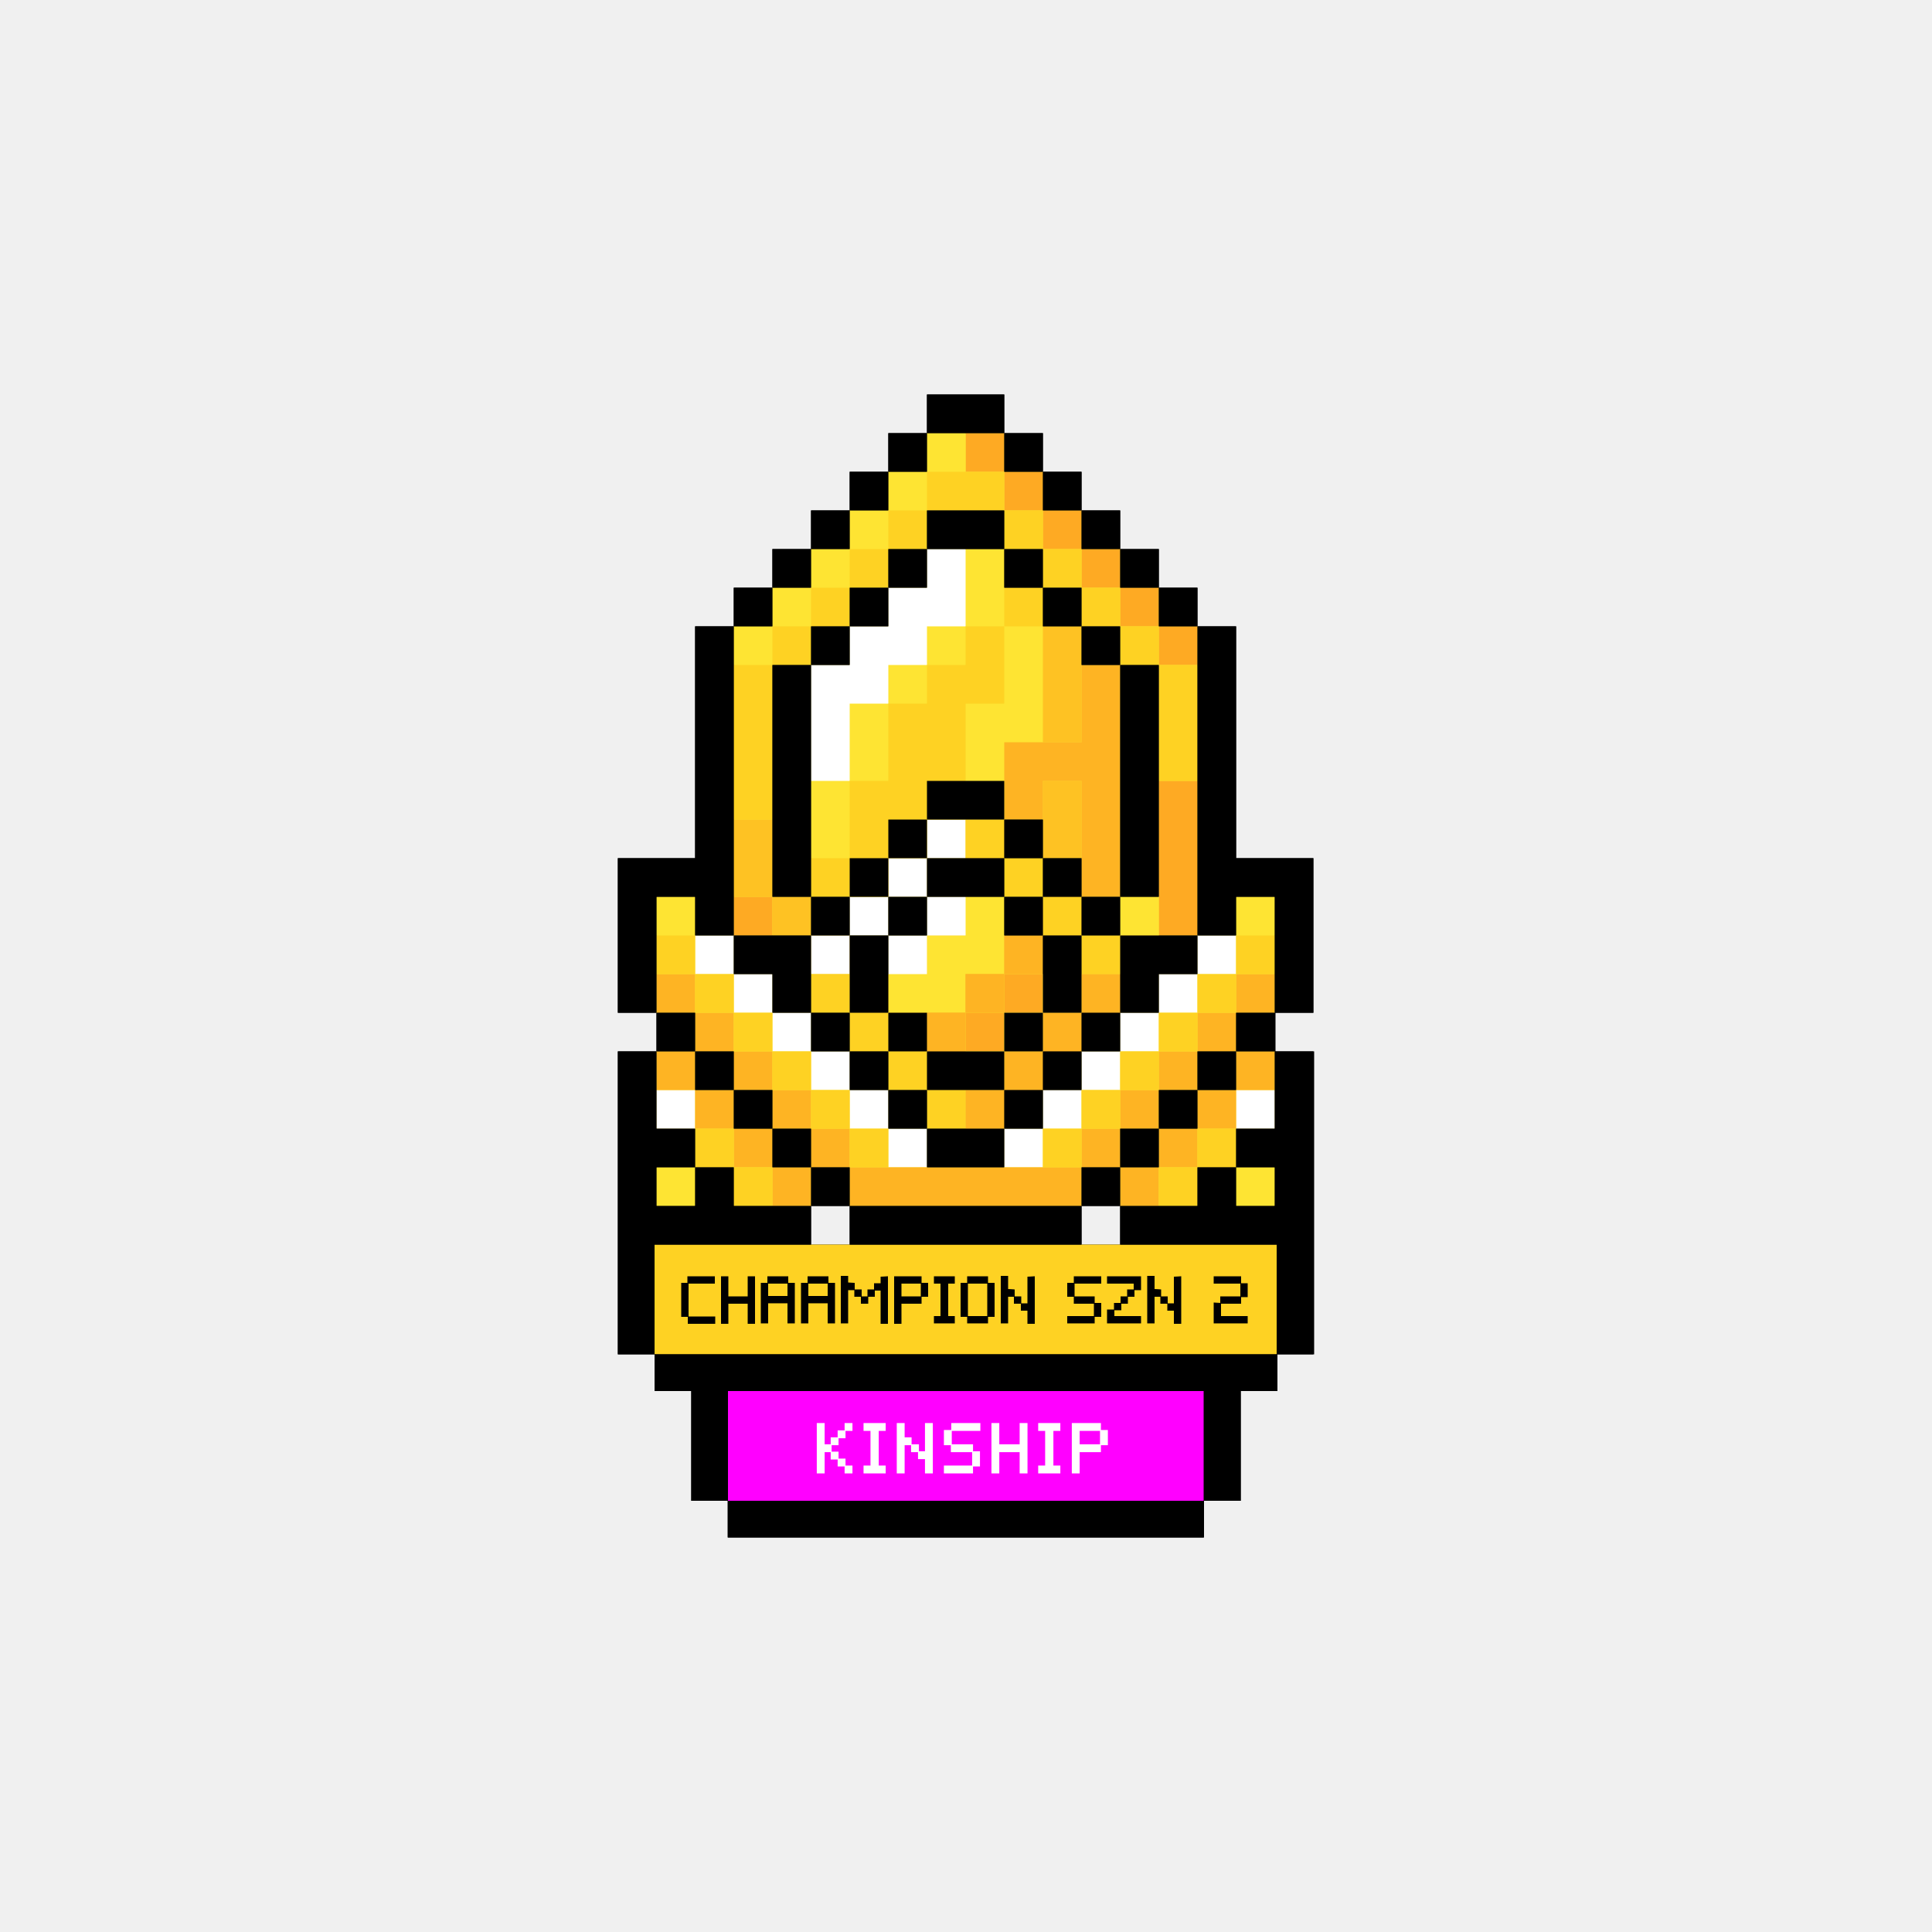
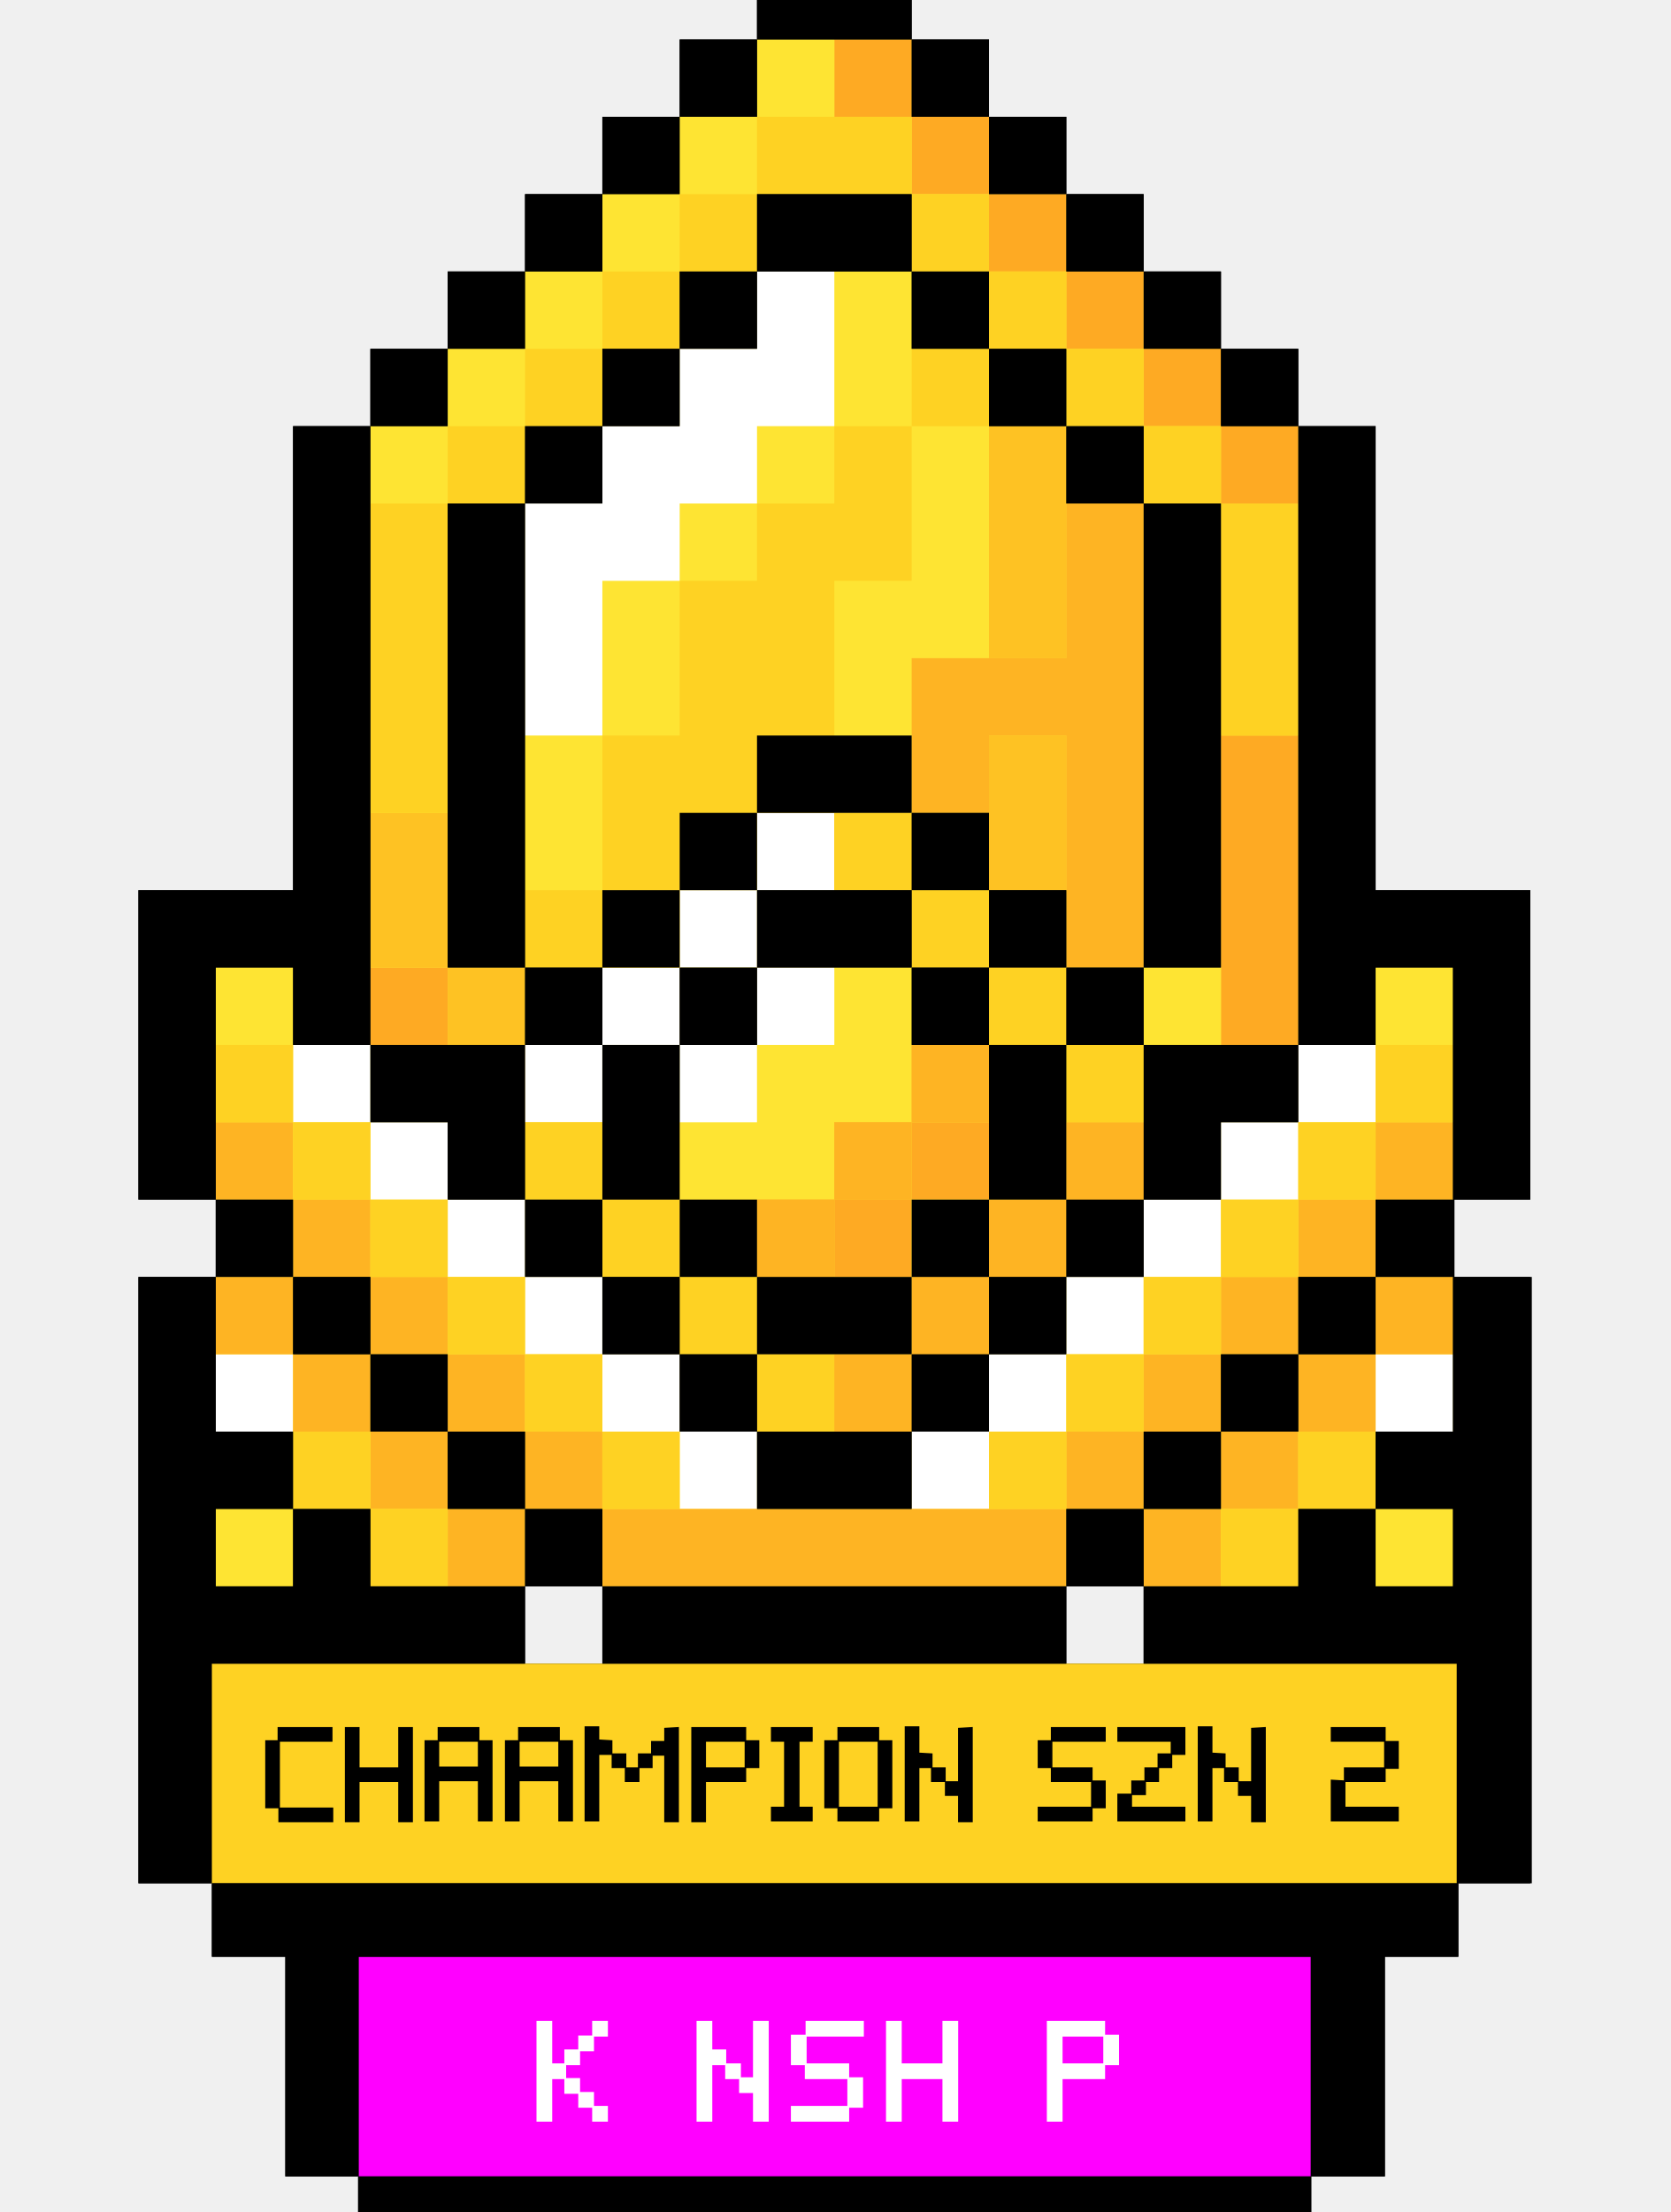
- <svg xmlns="http://www.w3.org/2000/svg" viewBox="0 0 500 500">
-   <style>.AJ{stroke-miterlimit:10}</style>
-   <path d="M339.9 262.1v-40h-20v-60h-10v-10h-10v-10h-10v-10h-10v-10h-10v-10h-10v-10h-20v10h-10v10h-10v10h-10v10h-10v10h-10v10h-10v60h-20v40h10v10h-10v78.4h9.5v9.5h9.5v28.4h9.5v9.5h123.2v-9.5h9.5V360h9.5v-9.5h9.5v-78.4h-10v-10h9.8zm-120 60h-10v-10h10v10zm70 0h-10v-10h10v10z" />
-   <g fill="#fee433">
-     <path d="M319.9 232.1v10h-10v10h-10v10h-10v10h-10v10h-10v10h-10v10h-20v-10h-10v-10h-10v-10h-10v-10h-10v-10h-10v-10h-10v-10h-10v30h10v10h10v10h10v10h10v10h10v10h60v-10h10v-10h10v-10h10v-10h10v-10h10v-30h-10 0zm-150 70h10v10h-10z" />
-     <path d="M319.9 302.1h10v10h-10zm-110-60v-10h-10v-60h10v-10h10v-10h10v-10h10v-10h20v10h10v10h10v10h10v10h10v60h-10v10h-10v10h-10v-10h-10v-10h-20v10h-10v10h-10v-10h-10v20h10v10h10v10h10v10h20v-10h10v-10h10v-10h10v-10h10v-10h10v-80h-10v-10h-10v-10h-10v-10h-10v-10h-10v-10h-20v10h-10v10h-10v10h-10v10h-10v10h-10v80h20z" />
-     <path d="M219.9 242.1h10v-10h10v-10h20v-10h10v10h10v10h10v-60h-10v-10h-10v-10h-10v-10h-20v10h-10v10h-10v10h-10v60h10v10h0zm-20 50h-10v-10h-10v-10h-10v20h10v10h10v10h20v-10h-10v-10z" />
-     <path d="M309.9 282.1v10h-10v10h-10v10h20v-10h10v-10h10v-20h-10v10h-10zm-40-50h10v10h-10z" />
-     <path d="M259.9 222.1h10v10h-10z" />
-   </g>
-   <path d="M249.9 212.1h10v10h-10zm-10 30v10 10h10v-10h10v-10h-10zm30-10h10v10h-10z" fill="#feb423" />
-   <g fill="#feaa23">
-     <path d="M249.9 112.1h10v10h-10z" />
-     <path d="M259.9 122.1h10v10h-10z" />
-     <path d="M269.9 132.1h10v10h-10z" />
-     <path d="M279.9 142.1h10v10h-10z" />
-     <path d="M289.9 152.1h10v10h-10z" />
-     <path d="M299.9 162.1h10v10h-10zm0 50v30h10v-40h-10v10z" />
-     <path d="M189.9 232.1h10v10h-10zm100 10h10v10h-10z" />
-     <path d="M279.9 252.1h10v10h-10z" />
-     <path d="M269.9 262.1h10v10h-10z" />
-     <path d="M259.9 272.1h10v10h-10z" />
-     <path d="M249.9 282.1h10v10h-10zm0-20h10v10h-10z" />
-     <path d="M259.9 252.1h10v10h-10z" />
-   </g>
-   <g fill="#fee433">
-     <path d="M229.9 192.1v-10h-10v20h10v-10z" />
-     <path d="M209.9 212.1v10h10v-20h-10v10zm20-40h10v10h-10zm0 50h10v10h-10z" />
-     <path d="M239.9 212.1h10v10h-10z" />
-     <path d="M259.9 182.1h-10v30h10v-20h10v-30h-10v20zm-20-20h10v10h-10z" />
-     <path d="M259.9 152.1v-10h-10v20h10v-10zm-20-40h10v10h-10z" />
-     <path d="M229.9 122.1h10v10h-10z" />
-     <path d="M219.9 132.1h10v10h-10z" />
-     <path d="M209.9 142.1h10v10h-10z" />
-     <path d="M199.9 152.1h10v10h-10z" />
-     <path d="M189.9 162.1h10v10h-10zm100 70h10v10h-10z" />
-     <path d="M279.9 242.1h10v10h-10z" />
-     <path d="M269.9 252.1h10v10h-10z" />
-     <path d="M259.9 262.1h10v10h-10z" />
-     <path d="M249.9 272.1h10v10h-10zm70-40h10v10h-10zm-70 20h10v-20h-10v10h-10v10h-10v10h20v-10zm-80 50h10v10h-10zm150 0h10v10h-10zm-150-70h10v10h-10z" />
-   </g>
-   <g fill="#fec223">
-     <path d="M269.9 162.1v30h10v-30h-10zm0 40h10v20h-10zm-70 10h-10v20h10v-20z" />
-     <path d="M199.9 232.1h10v10h-10z" />
-     <path d="M209.9 242.1h10v10h-10z" />
-     <path d="M219.9 252.1h10v10h-10z" />
-     <path d="M229.9 262.1v10h10v10h10v-20h-20z" />
-     <path d="M249.9 252.1h10v10h-10z" />
-   </g>
-   <g fill="#fff">
-     <path d="M239.9 152.1h-10v10h-10v10h-10v10 10 10h10v-10-10h10v-10h10v-10h10v-10-10h-10zm20 140h10v10h-10z" />
-     <path d="M269.9 282.1h10v10h-10z" />
-     <path d="M279.9 272.1h10v10h-10z" />
-     <path d="M289.9 262.1h10v10h-10z" />
-     <path d="M299.9 252.1h10v10h-10z" />
-     <path d="M309.9 242.1h10v10h-10zm-140 40h10v10h-10zm150 0h10v10h-10zm-90 10h10v10h-10z" />
-     <path d="M219.9 282.1h10v10h-10z" />
-     <path d="M209.9 272.1h10v10h-10z" />
-     <path d="M199.9 262.1h10v10h-10z" />
-     <path d="M189.9 252.1h10v10h-10zm50-20h10v10h-10zm0-20h10v10h-10z" />
-     <path d="M229.9 222.1h10v10h-10zm0 20h10v10h-10zm-20 0h10v10h-10z" />
-     <path d="M219.9 232.1h10v10h-10zm-40 10h10v10h-10z" />
-   </g>
-   <g fill="#feb423">
-     <path d="M239.9 262.1h10v10h-10zm30-60h10v30h10v-60h-10v20h-20v20h10v-10z" />
-     <path d="M249.9 252.1h10v10h-10z" />
-     <path d="M259.9 242.1h10v10h-10zm0 60h-40v10h60v-10h-20zm0-30h10v10h-10z" />
-     <path d="M249.9 282.1h10v10h-10zm20-20h10v10h-10zm10 30h10v10h-10zm30-30h10v10h-10z" />
-     <path d="M319.9 252.1h10v10h-10zm-30 30h10v10h-10z" />
-     <path d="M299.9 272.1h10v10h-10zm-120 10h10v10h-10z" />
-     <path d="M169.9 272.1h10v10h-10zm30 30h10v10h-10z" />
-     <path d="M189.9 292.1h10v10h-10zm120-10h10v10h-10z" />
-     <path d="M319.9 272.1h10v10h-10zm-30 30h10v10h-10z" />
-     <path d="M299.9 292.1h10v10h-10zm-20-40h10v10h-10zm-70 40h10v10h-10zm-30-30h10v10h-10z" />
-     <path d="M169.9 252.1h10v10h-10zm30 30h10v10h-10z" />
-     <path d="M189.9 272.1h10v10h-10z" />
-   </g>
-   <path d="M188.3 360v28.4h123.2V360H188.3z" fill="#f0f" />
-   <g fill="#fed223">
-     <path d="M249.9 172.1h-10v10h-10v20h-10v20h-10v10h20v-10h10v-10h10v-30h10v-20h-10v10z" />
-     <path d="M259.9 152.1h10v10h-10zm0-20v-10h-20v10h20z" />
-     <path d="M259.9 132.1h10v10h-10z" />
-     <path d="M269.9 142.1h10v10h-10z" />
-     <path d="M279.9 152.1h10v10h-10z" />
-     <path d="M289.9 162.1h10v10h-10z" />
-     <path d="M299.9 192.1v10h10v-30h-10v20zm-100 10v-30h-10v40h10v-10zm30-70h10v10h-10z" />
-     <path d="M219.9 142.1h10v10h-10z" />
-     <path d="M209.9 152.1h10v10h-10z" />
-     <path d="M199.9 162.1h10v10h-10zm70 130h10v10h-10z" />
-     <path d="M239.9 282.1h10v10h-10zm40 0h10v10h-10zm30-30h10v10h-10z" />
-     <path d="M319.9 242.1h10v10h-10zm-30 30h10v10h-10z" />
-     <path d="M299.9 262.1h10v10h-10zm-120 30h10v10h-10z" />
-     <path d="M189.9 302.1h10v10h-10zm120-10h10v10h-10z" />
-     <path d="M299.9 302.1h10v10h-10zm-80-10h10v10h-10zm10-20h10v10h-10zm20-60h10v10h-10zm20 20h10v10h-10z" />
-     <path d="M259.9 222.1h10v10h-10zm-50 30h10v10h-10z" />
-     <path d="M279.9 242.1h10v10h-10zm-60 20h10v10h-10zm-10 20h10v10h-10zm-30-30h10v10h-10z" />
-     <path d="M169.9 242.1h10v10h-10zm30 30h10v10h-10z" />
-     <path d="M189.9 262.1h10v10h-10zm131 60H169.3v28.4h161.1v-28.4h-9.5z" />
-   </g>
-   <path d="M259.9 112.1v-10h-20v10h20z" />
-   <path d="M259.9 112.1h10v10h-10z" />
-   <path d="M269.9 122.1h10v10h-10z" />
-   <path d="M279.9 132.1h10v10h-10z" />
-   <path d="M289.9 142.1h10v10h-10z" />
-   <path d="M299.9 152.1h10v10h-10zm-70-40h10v10h-10z" />
-   <path d="M219.9 122.1h10v10h-10z" />
-   <path d="M209.9 132.1h10v10h-10z" />
-   <path d="M199.9 142.1h10v10h-10z" />
-   <path d="M189.9 152.1h10v10h-10zm100 40v40h10v-60h-10v20zm-80 20v-40h-10v60h10v-20zm50-70v-10h-20v10h20z" />
-   <path d="M229.9 142.1h10v10h-10zm30 0h10v10h-10z" />
-   <path d="M269.9 152.1h10v10h-10z" />
-   <path d="M279.9 162.1h10v10h-10zm-60-10h10v10h-10z" />
-   <path d="M209.9 162.1h10v10h-10zm30 130v10h20v-10h-20zm20-80v-10h-20v10h20zm-20 60v10h20v-10h-20z" />
-   <path d="M259.9 262.1h10v10h-10zm0-50h10v10h-10zm20 20h10v10h-10z" />
-   <path d="M289.9 242.1v20h10v-10h10v-10h-20zm-20-20h10v10h-10zm50 40h10v10h-10z" />
-   <path d="M319.9 222.1v-60h-10v80h10v-10h10v30h10v-40h-20 0zm-40 40h10v10h-10z" />
-   <path d="M269.9 272.1h10v10h-10z" />
-   <path d="M259.9 282.1h10v10h-10zm-80-10h10v10h-10z" />
-   <path d="M189.9 282.1h10v10h-10z" />
-   <path d="M199.9 292.1h10v10h-10z" />
-   <path d="M209.9 302.1h10v10h-10z" />
-   <path d="M229.9 322.1h50v-10h-60v10h10zm80-50h10v10h-10z" />
-   <path d="M299.9 282.1h10v10h-10z" />
-   <path d="M289.9 292.1h10v10h-10z" />
-   <path d="M279.9 302.1h10v10h-10z" />
-   <path d="M329.9 292.1h-10v10h10v10h-10v-10h-10v10h-20v10h40.5v28.4h9.5v-78.4h-10v20zm-100-30h10v10h-10zm20-40h-10v10h20v-10h-10 0z" />
-   <path d="M259.9 232.1h10v10h-10zm-30 0h10v10h-10z" />
-   <path d="M269.9 252.1v10h10v-20h-10v10zm-40-10h-10v20h10v-20z" />
-   <path d="M229.9 212.1h10v10h-10zm-20 20h10v10h-10z" />
-   <path d="M209.9 242.1h-20v10h10v10h10v-20zm10-20h10v10h-10zm-50 40h10v10h-10z" />
-   <path d="M169.9 242.1v-10h10v10h10v-80h-10v60h-20v40h10v-20zm40 20h10v10h-10z" />
-   <path d="M219.9 272.1h10v10h-10z" />
-   <path d="M229.9 282.1h10v10h-10zm-60.5 49.5v-9.5h40.5v-10h-20v-10h-10v10h-10v-10h10v-10h-10v-20h-10v78.4h9.5v-18.9zm123.1 56.8H188.3v9.5h123.2v-9.5h-19z" />
-   <path d="M311.5 350.5H169.4v9.5h9.5v28.4h9.5V360h123.2v28.4h9.5V360h9.5v-9.5h-19.1z" />
-   <path d="M178.1 332.1v8.6h-1.7v-8.6h1.7zm6.8 0H178v-1.7h6.9v1.7zm-6.8 10.4v-1.7h6.9v1.7h-6.9zm17.2-12.1v12.1h-1.7v-5.2h-5.2v5.2h-1.7v-12.1h1.7v5.2h5.2v-5.2h1.7zm10.3 1.7v10.3h-1.7v-5.2h-5.2v5.2H197v-10.3h1.7v3.4h5.2v-3.4h1.7zm-1.7 0h-5.2v-1.7h5.2v1.7zm12.1 0v10.3h-1.7v-5.2h-5.2v5.2h-1.7v-10.3h1.7v3.4h5.2v-3.4h1.7zm-1.7 0h-5.2v-1.7h5.2v1.7zm6.8 0v1.7h-1.7v8.6h-1.7v-12.1h1.7v1.7l1.7.1h0zm1.8 1.7v1.7h-1.7v-1.7h1.7zm0 1.8h1.7v1.7h-1.7v-1.7zm1.7-1.8h1.7v1.7h-1.7v-1.7zm5.1-3.4v12.1H228v-8.6h-1.7v-1.7h1.7v-1.7l1.7-.1h0zm3.5 5.2h5.2v1.7h-5.2v5.2h-1.7v-12.1h6.9v1.7h-5.2v3.5h0zm6.9-3.5v3.4h-1.7v-3.4h1.7zm5.2 0v8.6h1.7v1.7h-5.2v-1.7h1.7v-8.6h-1.7v-1.7h5.2v1.7h-1.7zm5.1 0v8.6h-1.7v-8.6h1.7zm5.2 0h-5.2v-1.7h5.2v1.7zm-5.2 8.6h5.2v1.7h-5.2v-1.7zm6.9-8.6v8.6h-1.7v-8.6h1.7zm5.2 1.7v1.7h-1.7v6.9h-1.7v-12.1h1.7v3.4l1.7.1h0zm1.7 1.8v1.7h-1.7v-1.7h1.7zm3.5-5.2v12.1H266v-3.4h-1.7v-1.7h1.7v-6.9l1.7-.1h0zm10.3 1.7v3.4h-1.7v-3.4h1.7zm-1.7 8.6h6.9v1.7h-6.9v-1.7zm8.6-8.6H278v-1.7h6.9v1.7zm-6.9 5.2v-1.7h5.2v1.7H278zm5.2 3.4v-3.4h1.7v3.4h-1.7zm12-10.3v3.4h-1.7v-1.7h-6.9v-1.7h8.6 0zm-8.6 8.6h1.7v1.7h6.9v1.7h-8.6V339h0zm1.8-1.7h1.7v1.7h-1.7v-1.7zm1.7-1.7h1.7v1.7h-1.7v-1.7zm1.7-1.8h1.7v1.7h-1.7v-1.7zm8.6 0v1.7h-1.7v6.9H297v-12.1h1.7v3.4l1.7.1h0zm1.7 1.8v1.7h-1.7v-1.7h1.7zm3.5-5.2v12.1h-1.7v-3.4h-1.7v-1.7h1.7v-6.9l1.7-.1h0zm15.5 0v1.7h-6.9v-1.7h6.9zm-5.2 6.9v3.4h6.9v1.7h-8.6v-5.2l1.7.1h0zm5.2 0h-5.2v-1.7h5.2v1.7zm1.7-1.7h-1.7v-3.4h1.7v3.4z" stroke="#000" stroke-width=".199" class="AJ" />
-   <g fill="#fff" stroke="#fff" stroke-width=".234" class="AJ">
-     <path d="M215.1 373.9v1.8h-1.8v5.5h-1.8v-12.8h1.8v5.5h1.8zm1.8 0h-1.8v-1.8h1.8v1.8zm-1.8 3.7v-1.8h1.8v1.8h-1.8zm3.6-5.5h-1.8v-1.8h1.8v1.8zm-1.8 7.3v-1.8h1.8v1.8h-1.8zm3.6-9.2h-1.8v-1.8h1.8v1.8zm-1.8 11v-1.8h1.8v1.8h-1.8z" />
-     <use href="#B" />
-     <path d="M235.8 372.1v1.8H234v7.3h-1.8v-12.8h1.8v3.7h1.8zm1.9 1.8v1.8h-1.8v-1.8h1.8zm3.6-5.5v12.8h-1.8v-3.7h-1.8v-1.8h1.8v-7.3h1.8zm4.9 1.8v3.7h-1.8v-3.7h1.8zm-1.8 9.2h7.3v1.8h-7.3v-1.8zm9.2-9.2h-7.3v-1.8h7.3v1.8zm-7.4 5.5v-1.8h5.5v1.8h-5.5zm5.5 3.7v-3.7h1.8v3.7h-1.8zm14.1-11v12.8H264v-5.5h-5.5v5.5h-1.8v-12.8h1.8v5.5h5.5v-5.5h1.8z" />
-     <use href="#B" x="45.2" />
-     <path d="M279.3 373.9h5.5v1.8h-5.5v5.5h-1.8v-12.8h7.3v1.8h-5.5v3.7zm7.3-3.7v3.7h-1.8v-3.7h1.8z" />
+ <svg xmlns="http://www.w3.org/2000/svg" width="216" height="286" viewBox="0 0 216 286" fill="none">
+   <g clip-path="url(#clip0_1_2416)">
+     <path d="M197.9 155.1V115.1H177.9V55.1H167.9V45.1H157.9V35.1H147.9V25.1H137.9V15.1H127.9V5.1H117.9V-4.9H97.9V5.1H87.9V15.1H77.9V25.1H67.9V35.1H57.9V45.1H47.9V55.1H37.9V115.1H17.9V155.1H27.9V165.1H17.9V243.5H27.4V253H36.9V281.4H46.4V290.9H169.6V281.4H179.1V253H188.6V243.5H198.1V165.1H188.1V155.1H197.9ZM77.9 215.1H67.9V205.1H77.9V215.1ZM147.9 215.1H137.9V205.1H147.9V215.1Z" fill="black" />
+     <path d="M177.9 125.1V135.1H167.9V145.1H157.9V155.1H147.9V165.1H137.9V175.1H127.9V185.1H117.9V195.1H97.9V185.1H87.9V175.1H77.9V165.1H67.9V155.1H57.9V145.1H47.9V135.1H37.9V125.1H27.9V155.1H37.9V165.1H47.9V175.1H57.9V185.1H67.9V195.1H77.9V205.1H137.9V195.1H147.9V185.1H157.9V175.1H167.9V165.1H177.9V155.1H187.9V125.1H177.9V125.1ZM27.9 195.1H37.9V205.1H27.9V195.1Z" fill="#FEE433" />
+     <path d="M177.9 195.1H187.9V205.1H177.9V195.1ZM67.9 135.1V125.1H57.9V65.1H67.9V55.1H77.9V45.1H87.9V35.1H97.9V25.1H117.9V35.1H127.9V45.1H137.9V55.1H147.9V65.1H157.9V125.1H147.9V135.1H137.9V145.1H127.9V135.1H117.9V125.1H97.9V135.1H87.9V145.1H77.9V135.1H67.9V155.1H77.9V165.1H87.9V175.1H97.9V185.1H117.9V175.1H127.9V165.1H137.9V155.1H147.9V145.1H157.9V135.1H167.9V55.1H157.9V45.1H147.9V35.1H137.9V25.1H127.9V15.1H117.9V5.1H97.9V15.1H87.9V25.1H77.9V35.1H67.9V45.1H57.9V55.1H47.9V135.1H67.9Z" fill="#FEE433" />
+     <path d="M77.9 135.1H87.9V125.1H97.9V115.1H117.9V105.1H127.9V115.1H137.9V125.1H147.9V65.1H137.9V55.1H127.9V45.1H117.9V35.1H97.9V45.1H87.9V55.1H77.9V65.1H67.9V125.1H77.9V135.1V135.1ZM57.9 185.1H47.9V175.1H37.9V165.1H27.9V185.1H37.9V195.1H47.9V205.1H67.9V195.1H57.9V185.1Z" fill="#FEE433" />
+     <path d="M167.9 175.1V185.1H157.9V195.1H147.9V205.1H167.9V195.1H177.9V185.1H187.9V165.1H177.9V175.1H167.9ZM127.9 125.1H137.9V135.1H127.9V125.1Z" fill="#FEE433" />
+     <path d="M117.9 115.1H127.9V125.1H117.9V115.1Z" fill="#FEE433" />
+     <path d="M107.9 105.1H117.9V115.1H107.9V105.1ZM97.9 135.1V145.1V155.1H107.9V145.1H117.9V135.1H107.9H97.9ZM127.9 125.1H137.9V135.1H127.9V125.1Z" fill="#FEB423" />
+     <path d="M107.9 5.1H117.9V15.1H107.9V5.1Z" fill="#FEAA23" />
+     <path d="M117.9 15.1H127.9V25.1H117.9V15.1Z" fill="#FEAA23" />
+     <path d="M127.9 25.1H137.9V35.1H127.9V25.1Z" fill="#FEAA23" />
+     <path d="M137.9 35.1H147.9V45.1H137.9V35.1Z" fill="#FEAA23" />
+     <path d="M147.9 45.1H157.9V55.1H147.9V45.1Z" fill="#FEAA23" />
+     <path d="M157.9 55.1H167.9V65.1H157.9V55.1ZM157.9 105.1V135.1H167.9V95.1H157.9V105.1Z" fill="#FEAA23" />
+     <path d="M47.9 125.1H57.9V135.1H47.9V125.1ZM147.9 135.1H157.9V145.1H147.9V135.1Z" fill="#FEAA23" />
+     <path d="M137.9 145.1H147.9V155.1H137.9V145.1Z" fill="#FEAA23" />
+     <path d="M127.9 155.1H137.9V165.1H127.9V155.1Z" fill="#FEAA23" />
+     <path d="M117.9 165.1H127.9V175.1H117.9V165.1Z" fill="#FEAA23" />
+     <path d="M107.9 175.1H117.9V185.1H107.9V175.1ZM107.9 155.1H117.9V165.1H107.9V155.1Z" fill="#FEAA23" />
+     <path d="M117.9 145.1H127.9V155.1H117.9V145.1Z" fill="#FEAA23" />
+     <path d="M87.9 85.1V75.1H77.9V95.1H87.9V85.1Z" fill="#FEE433" />
+     <path d="M67.9 105.1V115.1H77.9V95.1H67.9V105.1ZM87.9 65.1H97.9V75.1H87.9V65.1ZM87.9 115.1H97.9V125.1H87.9V115.1Z" fill="#FEE433" />
+     <path d="M97.9 105.1H107.9V115.1H97.9V105.1Z" fill="#FEE433" />
+     <path d="M117.9 75.1H107.9V105.1H117.9V85.1H127.9V55.1H117.9V75.1ZM97.9 55.1H107.9V65.1H97.9V55.1Z" fill="#FEE433" />
+     <path d="M117.9 45.1V35.1H107.9V55.1H117.9V45.1ZM97.9 5.1H107.9V15.1H97.9V5.1Z" fill="#FEE433" />
+     <path d="M87.9 15.1H97.9V25.1H87.9V15.1Z" fill="#FEE433" />
+     <path d="M77.9 25.1H87.9V35.1H77.9V25.1Z" fill="#FEE433" />
+     <path d="M67.9 35.1H77.9V45.1H67.9V35.1Z" fill="#FEE433" />
+     <path d="M57.9 45.1H67.9V55.1H57.9V45.1Z" fill="#FEE433" />
+     <path d="M47.9 55.1H57.9V65.1H47.9V55.1ZM147.9 125.1H157.9V135.1H147.9V125.1Z" fill="#FEE433" />
+     <path d="M137.9 135.1H147.9V145.1H137.9V135.1Z" fill="#FEE433" />
+     <path d="M127.9 145.1H137.9V155.1H127.9V145.1Z" fill="#FEE433" />
+     <path d="M117.9 155.1H127.9V165.1H117.9V155.1Z" fill="#FEE433" />
+     <path d="M107.9 165.1H117.9V175.1H107.9V165.1ZM177.9 125.1H187.9V135.1H177.9V125.1ZM107.9 145.1H117.9V125.1H107.9V135.1H97.9V145.1H87.9V155.1H107.9V145.1ZM27.9 195.1H37.9V205.1H27.9V195.1ZM177.9 195.1H187.9V205.1H177.9V195.1ZM27.9 125.1H37.9V135.1H27.9V125.1Z" fill="#FEE433" />
+     <path d="M127.9 55.1V85.1H137.9V55.1H127.9ZM127.9 95.1H137.9V115.1H127.9V95.1ZM57.9 105.1H47.9V125.1H57.9V105.1Z" fill="#FEC223" />
+     <path d="M57.9 125.1H67.9V135.1H57.9V125.1Z" fill="#FEC223" />
+     <path d="M67.9 135.1H77.9V145.1H67.9V135.1Z" fill="#FEC223" />
+     <path d="M77.9 145.1H87.9V155.1H77.9V145.1Z" fill="#FEC223" />
+     <path d="M87.9 155.1V165.1H97.9V175.1H107.9V155.1H87.9Z" fill="#FEC223" />
+     <path d="M107.9 145.1H117.9V155.1H107.9V145.1Z" fill="#FEC223" />
+     <path d="M97.9 45.1H87.9V55.1H77.9V65.1H67.9V75.1V85.1V95.1H77.9V85.1V75.1H87.9V65.1H97.9V55.1H107.9V45.1V35.1H97.9V45.1ZM117.9 185.1H127.9V195.1H117.9V185.1Z" fill="white" />
+     <path d="M127.9 175.1H137.9V185.1H127.9V175.1Z" fill="white" />
+     <path d="M137.9 165.1H147.9V175.1H137.9V165.1Z" fill="white" />
+     <path d="M147.9 155.1H157.9V165.1H147.9V155.1Z" fill="white" />
+     <path d="M157.9 145.1H167.9V155.1H157.9V145.1Z" fill="white" />
+     <path d="M167.9 135.1H177.9V145.1H167.9V135.1ZM27.9 175.1H37.9V185.1H27.9V175.1ZM177.9 175.1H187.9V185.1H177.9V175.1ZM87.9 185.1H97.9V195.1H87.9V185.1Z" fill="white" />
+     <path d="M77.9 175.1H87.9V185.1H77.9V175.1Z" fill="white" />
+     <path d="M67.9 165.1H77.9V175.1H67.9V165.1Z" fill="white" />
+     <path d="M57.9 155.1H67.9V165.1H57.9V155.1Z" fill="white" />
+     <path d="M47.9 145.1H57.9V155.1H47.9V145.1ZM97.9 125.1H107.9V135.1H97.9V125.1ZM97.9 105.1H107.9V115.1H97.9V105.1Z" fill="white" />
+     <path d="M87.9 115.1H97.9V125.1H87.9V115.1ZM87.9 135.1H97.9V145.1H87.9V135.1ZM67.9 135.1H77.9V145.1H67.9V135.1Z" fill="white" />
+     <path d="M77.9 125.1H87.9V135.1H77.9V125.1ZM37.9 135.1H47.9V145.1H37.9V135.1Z" fill="white" />
+     <path d="M97.9 155.1H107.9V165.1H97.9V155.1ZM127.9 95.1H137.9V125.1H147.9V65.1H137.9V85.1H117.9V105.1H127.9V95.1Z" fill="#FEB423" />
+     <path d="M107.9 145.1H117.9V155.1H107.9V145.1Z" fill="#FEB423" />
+     <path d="M117.9 135.1H127.9V145.1H117.9V135.1ZM117.9 195.1H77.9V205.1H137.9V195.1H117.9ZM117.9 165.1H127.9V175.1H117.9V165.1Z" fill="#FEB423" />
+     <path d="M107.9 175.1H117.9V185.1H107.9V175.1ZM127.9 155.1H137.9V165.1H127.9V155.1ZM137.9 185.1H147.9V195.1H137.9V185.1ZM167.9 155.1H177.9V165.1H167.9V155.1Z" fill="#FEB423" />
+     <path d="M177.9 145.1H187.9V155.1H177.9V145.1ZM147.9 175.1H157.9V185.1H147.9V175.1Z" fill="#FEB423" />
+     <path d="M157.9 165.1H167.9V175.1H157.9V165.1ZM37.9 175.1H47.9V185.1H37.9V175.1Z" fill="#FEB423" />
+     <path d="M27.9 165.1H37.9V175.1H27.9V165.1ZM57.9 195.1H67.9V205.1H57.9V195.1Z" fill="#FEB423" />
+     <path d="M47.9 185.1H57.9V195.1H47.9V185.1ZM167.9 175.1H177.9V185.1H167.9V175.1Z" fill="#FEB423" />
+     <path d="M177.9 165.1H187.9V175.1H177.9V165.1ZM147.9 195.1H157.9V205.1H147.9V195.1Z" fill="#FEB423" />
+     <path d="M157.9 185.1H167.9V195.1H157.9V185.1ZM137.9 145.1H147.9V155.1H137.9V145.1ZM67.9 185.1H77.9V195.1H67.9V185.1ZM37.9 155.1H47.9V165.1H37.9V155.1Z" fill="#FEB423" />
+     <path d="M27.9 145.1H37.9V155.1H27.9V145.1ZM57.9 175.1H67.9V185.1H57.9V175.1Z" fill="#FEB423" />
+     <path d="M47.9 165.1H57.9V175.1H47.9V165.1Z" fill="#FEB423" />
+     <path d="M46.3 253V281.4H169.5V253H46.3Z" fill="#FF00FF" />
+     <path d="M107.9 65.1H97.9V75.1H87.9V95.1H77.9V115.1H67.9V125.1H87.9V115.1H97.9V105.1H107.9V75.1H117.9V55.1H107.9V65.1V65.1Z" fill="#FED223" />
+     <path d="M117.9 45.1H127.9V55.1H117.9V45.1ZM117.9 25.1V15.1H97.9V25.1H117.9Z" fill="#FED223" />
+     <path d="M117.9 25.1H127.9V35.1H117.9V25.1Z" fill="#FED223" />
+     <path d="M127.9 35.1H137.9V45.1H127.9V35.1Z" fill="#FED223" />
+     <path d="M137.9 45.1H147.9V55.1H137.9V45.1Z" fill="#FED223" />
+     <path d="M147.9 55.1H157.9V65.1H147.9V55.1Z" fill="#FED223" />
+     <path d="M157.9 85.1V95.1H167.9V65.1H157.9V85.1ZM57.9 95.1V65.1H47.9V105.1H57.9V95.1ZM87.9 25.1H97.9V35.1H87.9V25.1Z" fill="#FED223" />
+     <path d="M77.9 35.1H87.9V45.1H77.9V35.1Z" fill="#FED223" />
+     <path d="M67.9 45.1H77.9V55.1H67.9V45.1Z" fill="#FED223" />
+     <path d="M57.9 55.1H67.9V65.1H57.9V55.1ZM127.9 185.1H137.9V195.1H127.9V185.1Z" fill="#FED223" />
+     <path d="M97.9 175.1H107.9V185.1H97.9V175.1ZM137.9 175.1H147.9V185.1H137.9V175.1ZM167.9 145.1H177.9V155.1H167.9V145.1Z" fill="#FED223" />
+     <path d="M177.9 135.1H187.9V145.1H177.9V135.1ZM147.9 165.1H157.9V175.1H147.9V165.1Z" fill="#FED223" />
+     <path d="M157.9 155.1H167.9V165.1H157.9V155.1ZM37.9 185.1H47.9V195.1H37.9V185.1Z" fill="#FED223" />
+     <path d="M47.9 195.1H57.9V205.1H47.9V195.1ZM167.9 185.1H177.9V195.1H167.9V185.1Z" fill="#FED223" />
+     <path d="M157.9 195.1H167.9V205.1H157.9V195.1ZM77.9 185.1H87.9V195.1H77.9V185.1ZM87.9 165.1H97.9V175.1H87.9V165.1ZM107.9 105.1H117.9V115.1H107.9V105.1ZM127.9 125.1H137.9V135.1H127.9V125.1Z" fill="#FED223" />
+     <path d="M117.9 115.1H127.9V125.1H117.9V115.1ZM67.9 145.1H77.9V155.1H67.9V145.1Z" fill="#FED223" />
+     <path d="M137.9 135.1H147.9V145.1H137.9V135.1ZM77.9 155.1H87.9V165.1H77.9V155.1ZM67.9 175.1H77.9V185.1H67.9V175.1ZM37.9 145.1H47.9V155.1H37.9V145.1Z" fill="#FED223" />
+     <path d="M27.9 135.1H37.9V145.1H27.9V135.1ZM57.9 165.1H67.9V175.1H57.9V165.1Z" fill="#FED223" />
+     <path d="M47.9 155.1H57.9V165.1H47.9V155.1ZM178.9 215.1H27.3V243.5H188.4V215.1H178.9Z" fill="#FED223" />
+     <path d="M117.9 5.1V-4.9H97.9V5.1H117.9Z" fill="black" />
+     <path d="M117.9 5.1H127.9V15.1H117.9V5.1Z" fill="black" />
+     <path d="M127.9 15.1H137.9V25.1H127.9V15.1Z" fill="black" />
+     <path d="M137.9 25.1H147.9V35.1H137.9V25.1Z" fill="black" />
+     <path d="M147.9 35.1H157.9V45.1H147.9V35.1Z" fill="black" />
+     <path d="M157.9 45.1H167.9V55.1H157.9V45.1ZM87.9 5.1H97.9V15.1H87.9V5.1Z" fill="black" />
+     <path d="M77.9 15.1H87.9V25.1H77.9V15.1Z" fill="black" />
+     <path d="M67.9 25.1H77.9V35.1H67.9V25.1Z" fill="black" />
+     <path d="M57.9 35.1H67.9V45.1H57.9V35.1Z" fill="black" />
+     <path d="M47.9 45.1H57.9V55.1H47.9V45.1ZM147.9 85.1V125.1H157.9V65.1H147.9V85.1ZM67.9 105.1V65.1H57.9V125.1H67.9V105.1ZM117.9 35.1V25.1H97.9V35.1H117.9Z" fill="black" />
+     <path d="M87.9 35.1H97.9V45.1H87.9V35.1ZM117.9 35.1H127.9V45.1H117.9V35.1Z" fill="black" />
+     <path d="M127.9 45.1H137.9V55.1H127.9V45.1Z" fill="black" />
+     <path d="M137.9 55.1H147.9V65.1H137.9V55.1ZM77.9 45.1H87.9V55.1H77.9V45.1Z" fill="black" />
+     <path d="M67.9 55.1H77.9V65.1H67.9V55.1ZM97.9 185.1V195.1H117.9V185.1H97.9V185.1ZM117.9 105.1V95.1H97.9V105.1H117.9ZM97.9 165.1V175.1H117.9V165.1H97.9Z" fill="black" />
+     <path d="M117.9 155.1H127.9V165.1H117.9V155.1ZM117.9 105.1H127.9V115.1H117.9V105.1ZM137.9 125.1H147.9V135.1H137.9V125.1Z" fill="black" />
+     <path d="M147.9 135.1V155.1H157.9V145.1H167.9V135.1H147.9V135.1ZM127.9 115.1H137.9V125.1H127.9V115.1ZM177.9 155.1H187.9V165.1H177.9V155.1Z" fill="black" />
+     <path d="M177.9 115.1V55.1H167.9V135.1H177.9V125.1H187.9V155.1H197.9V115.1H177.9V115.1ZM137.9 155.1H147.9V165.1H137.9V155.1Z" fill="black" />
+     <path d="M127.9 165.1H137.9V175.1H127.9V165.1Z" fill="black" />
+     <path d="M117.9 175.1H127.9V185.1H117.9V175.1ZM37.9 165.1H47.9V175.1H37.9V165.1Z" fill="black" />
+     <path d="M47.9 175.1H57.9V185.1H47.9V175.1Z" fill="black" />
+     <path d="M57.9 185.1H67.9V195.1H57.9V185.1Z" fill="black" />
+     <path d="M67.9 195.1H77.9V205.1H67.9V195.1Z" fill="black" />
+     <path d="M87.9 215.1H137.9V205.1H77.9V215.1H87.9V215.1ZM167.9 165.1H177.9V175.1H167.9V165.1Z" fill="black" />
+     <path d="M157.9 175.1H167.9V185.1H157.9V175.1Z" fill="black" />
+     <path d="M147.9 185.1H157.9V195.1H147.9V185.1Z" fill="black" />
+     <path d="M137.9 195.1H147.9V205.1H137.9V195.1Z" fill="black" />
+     <path d="M187.9 185.1H177.9V195.1H187.9V205.1H177.9V195.1H167.9V205.1H147.9V215.1H188.4V243.5H197.9V165.1H187.9V185.1ZM87.9 155.1H97.9V165.1H87.9V155.1ZM107.9 115.1H97.9V125.1H117.9V115.1H107.9Z" fill="black" />
+     <path d="M117.9 125.1H127.9V135.1H117.9V125.1ZM87.9 125.1H97.9V135.1H87.9V125.1Z" fill="black" />
+     <path d="M127.9 145.1V155.1H137.9V135.1H127.9V145.1V145.1ZM87.9 135.1H77.9V155.1H87.9V135.1V135.1Z" fill="black" />
+     <path d="M87.9 105.1H97.9V115.1H87.9V105.1ZM67.9 125.1H77.9V135.1H67.9V125.1Z" fill="black" />
+     <path d="M67.9 135.1H47.9V145.1H57.9V155.1H67.9V135.1V135.1ZM77.9 115.1H87.9V125.1H77.9V115.1ZM27.9 155.1H37.9V165.1H27.9V155.1Z" fill="black" />
+     <path d="M27.9 135.1V125.1H37.9V135.1H47.9V55.1H37.9V115.1H17.9V155.1H27.9V135.1V135.1ZM67.9 155.1H77.9V165.1H67.9V155.1Z" fill="black" />
+     <path d="M77.9 165.1H87.9V175.1H77.9V165.1Z" fill="black" />
+     <path d="M87.9 175.1H97.9V185.1H87.9V175.1ZM27.4 224.6V215.1H67.9V205.1H47.9V195.1H37.9V205.1H27.9V195.1H37.9V185.1H27.9V165.1H17.9V243.5H27.4V224.6ZM150.5 281.4H46.3V290.9H169.5V281.4H150.5Z" fill="black" />
+     <path d="M169.5 243.5H27.4V253H36.9V281.4H46.4V253H169.6V281.4H179.1V253H188.6V243.5H169.5Z" fill="black" />
+     <path d="M36.1 225.1V233.7H34.4V225.1H36.1ZM42.9 225.1H36V223.4H42.9V225.1ZM36.1 235.5V233.8H43V235.5H36.1ZM53.3 223.4V235.5H51.6V230.3H46.4V235.5H44.7V223.4H46.4V228.6H51.6V223.4H53.3ZM63.6 225.1V235.4H61.9V230.2H56.7V235.4H55V225.1H56.7V228.5H61.9V225.1H63.6V225.1ZM61.9 225.1H56.7V223.4H61.9V225.1ZM74 225.1V235.4H72.3V230.2H67.1V235.4H65.4V225.1H67.1V228.5H72.3V225.1H74ZM72.3 225.1H67.1V223.4H72.3V225.1ZM79.1 225.1V226.8H77.4V235.4H75.7V223.3H77.4V225L79.1 225.1ZM80.9 226.8V228.5H79.2V226.8H80.9ZM80.9 228.6H82.6V230.3H80.9V228.6ZM82.6 226.8H84.3V228.5H82.6V226.8ZM87.7 223.4V235.5H86V226.9H84.3V225.2H86V223.5L87.7 223.4V223.4ZM91.2 228.6H96.4V230.3H91.2V235.5H89.5V223.4H96.4V225.1H91.2V228.6V228.6ZM98.1 225.1V228.5H96.4V225.1H98.1ZM103.3 225.1V233.7H105V235.4H99.8V233.7H101.5V225.1H99.8V223.4H105V225.1H103.3ZM108.4 225.1V233.7H106.7V225.1H108.4ZM113.6 225.1H108.4V223.4H113.6V225.1ZM108.4 233.7H113.6V235.4H108.4V233.7ZM115.3 225.1V233.7H113.6V225.1H115.3ZM120.5 226.8V228.5H118.8V235.4H117.1V223.3H118.8V226.7L120.5 226.8V226.8ZM122.2 228.6V230.3H120.5V228.6H122.2ZM125.7 223.4V235.5H124V232.1H122.3V230.4H124V223.5L125.7 223.4V223.4ZM136 225.1V228.5H134.3V225.1H136ZM134.3 233.7H141.2V235.4H134.3V233.7ZM142.9 225.1H136V223.4H142.9V225.1V225.1ZM136 230.3V228.6H141.2V230.3H136V230.3ZM141.2 233.7V230.3H142.9V233.7H141.2ZM153.2 223.4V226.8H151.5V225.1H144.6V223.4H153.2V223.4ZM144.6 232H146.3V233.7H153.2V235.4H144.6V232V232ZM146.4 230.3H148.1V232H146.4V230.3ZM148.1 228.6H149.8V230.3H148.1V228.6ZM149.8 226.8H151.5V228.5H149.8V226.8ZM158.4 226.8V228.5H156.7V235.4H155V223.3H156.7V226.7L158.4 226.8V226.8ZM160.1 228.6V230.3H158.4V228.6H160.1ZM163.6 223.4V235.5H161.9V232.1H160.2V230.4H161.9V223.5L163.6 223.4V223.4ZM179.1 223.4V225.1H172.2V223.4H179.1ZM173.9 230.3V233.7H180.8V235.4H172.2V230.2L173.9 230.3V230.3ZM179.1 230.3H173.9V228.6H179.1V230.3ZM180.8 228.6H179.1V225.2H180.8V228.6Z" fill="black" stroke="black" stroke-width="0.199" stroke-miterlimit="10" />
+     <path d="M73.1 266.9V268.7H71.3V274.2H69.5V261.4H71.3V266.9H73.1ZM74.9 266.9H73.1V265.1H74.9V266.9ZM73.1 270.6V268.8H74.9V270.6H73.1ZM76.7 265.1H74.9V263.3H76.7V265.1ZM74.9 272.4V270.6H76.7V272.4H74.9ZM78.5 263.2H76.7V261.4H78.5V263.2ZM76.7 274.2V272.4H78.5V274.2H76.7Z" fill="white" stroke="white" stroke-width="0.234" stroke-miterlimit="10" />
+     <path d="M93.8 265.1V266.9H92V274.2H90.2V261.4H92V265.1H93.8ZM95.7 266.9V268.7H93.9V266.9H95.7ZM99.3 261.4V274.2H97.5V270.5H95.7V268.7H97.5V261.4H99.3ZM104.2 263.2V266.9H102.4V263.2H104.2ZM102.4 272.4H109.7V274.2H102.4V272.4ZM111.6 263.2H104.3V261.4H111.6V263.2ZM104.2 268.7V266.9H109.7V268.7H104.2ZM109.7 272.4V268.7H111.5V272.4H109.7ZM123.8 261.4V274.2H122V268.7H116.5V274.2H114.7V261.4H116.5V266.9H122V261.4H123.8Z" fill="white" stroke="white" stroke-width="0.234" stroke-miterlimit="10" />
+     <path d="M137.3 266.9H142.8V268.7H137.3V274.2H135.5V261.4H142.8V263.2H137.3V266.9ZM144.6 263.2V266.9H142.8V263.2H144.6Z" fill="white" stroke="white" stroke-width="0.234" stroke-miterlimit="10" />
  </g>
  <defs>
-     <path id="B" d="M227.3 370.2v9.2h1.8v1.8h-5.5v-1.8h1.8v-9.2h-1.8v-1.8h5.5v1.8h-1.8z" />
+     <clipPath id="clip0_1_2416">
+       <rect width="216" height="286" fill="white" />
+     </clipPath>
  </defs>
</svg>
